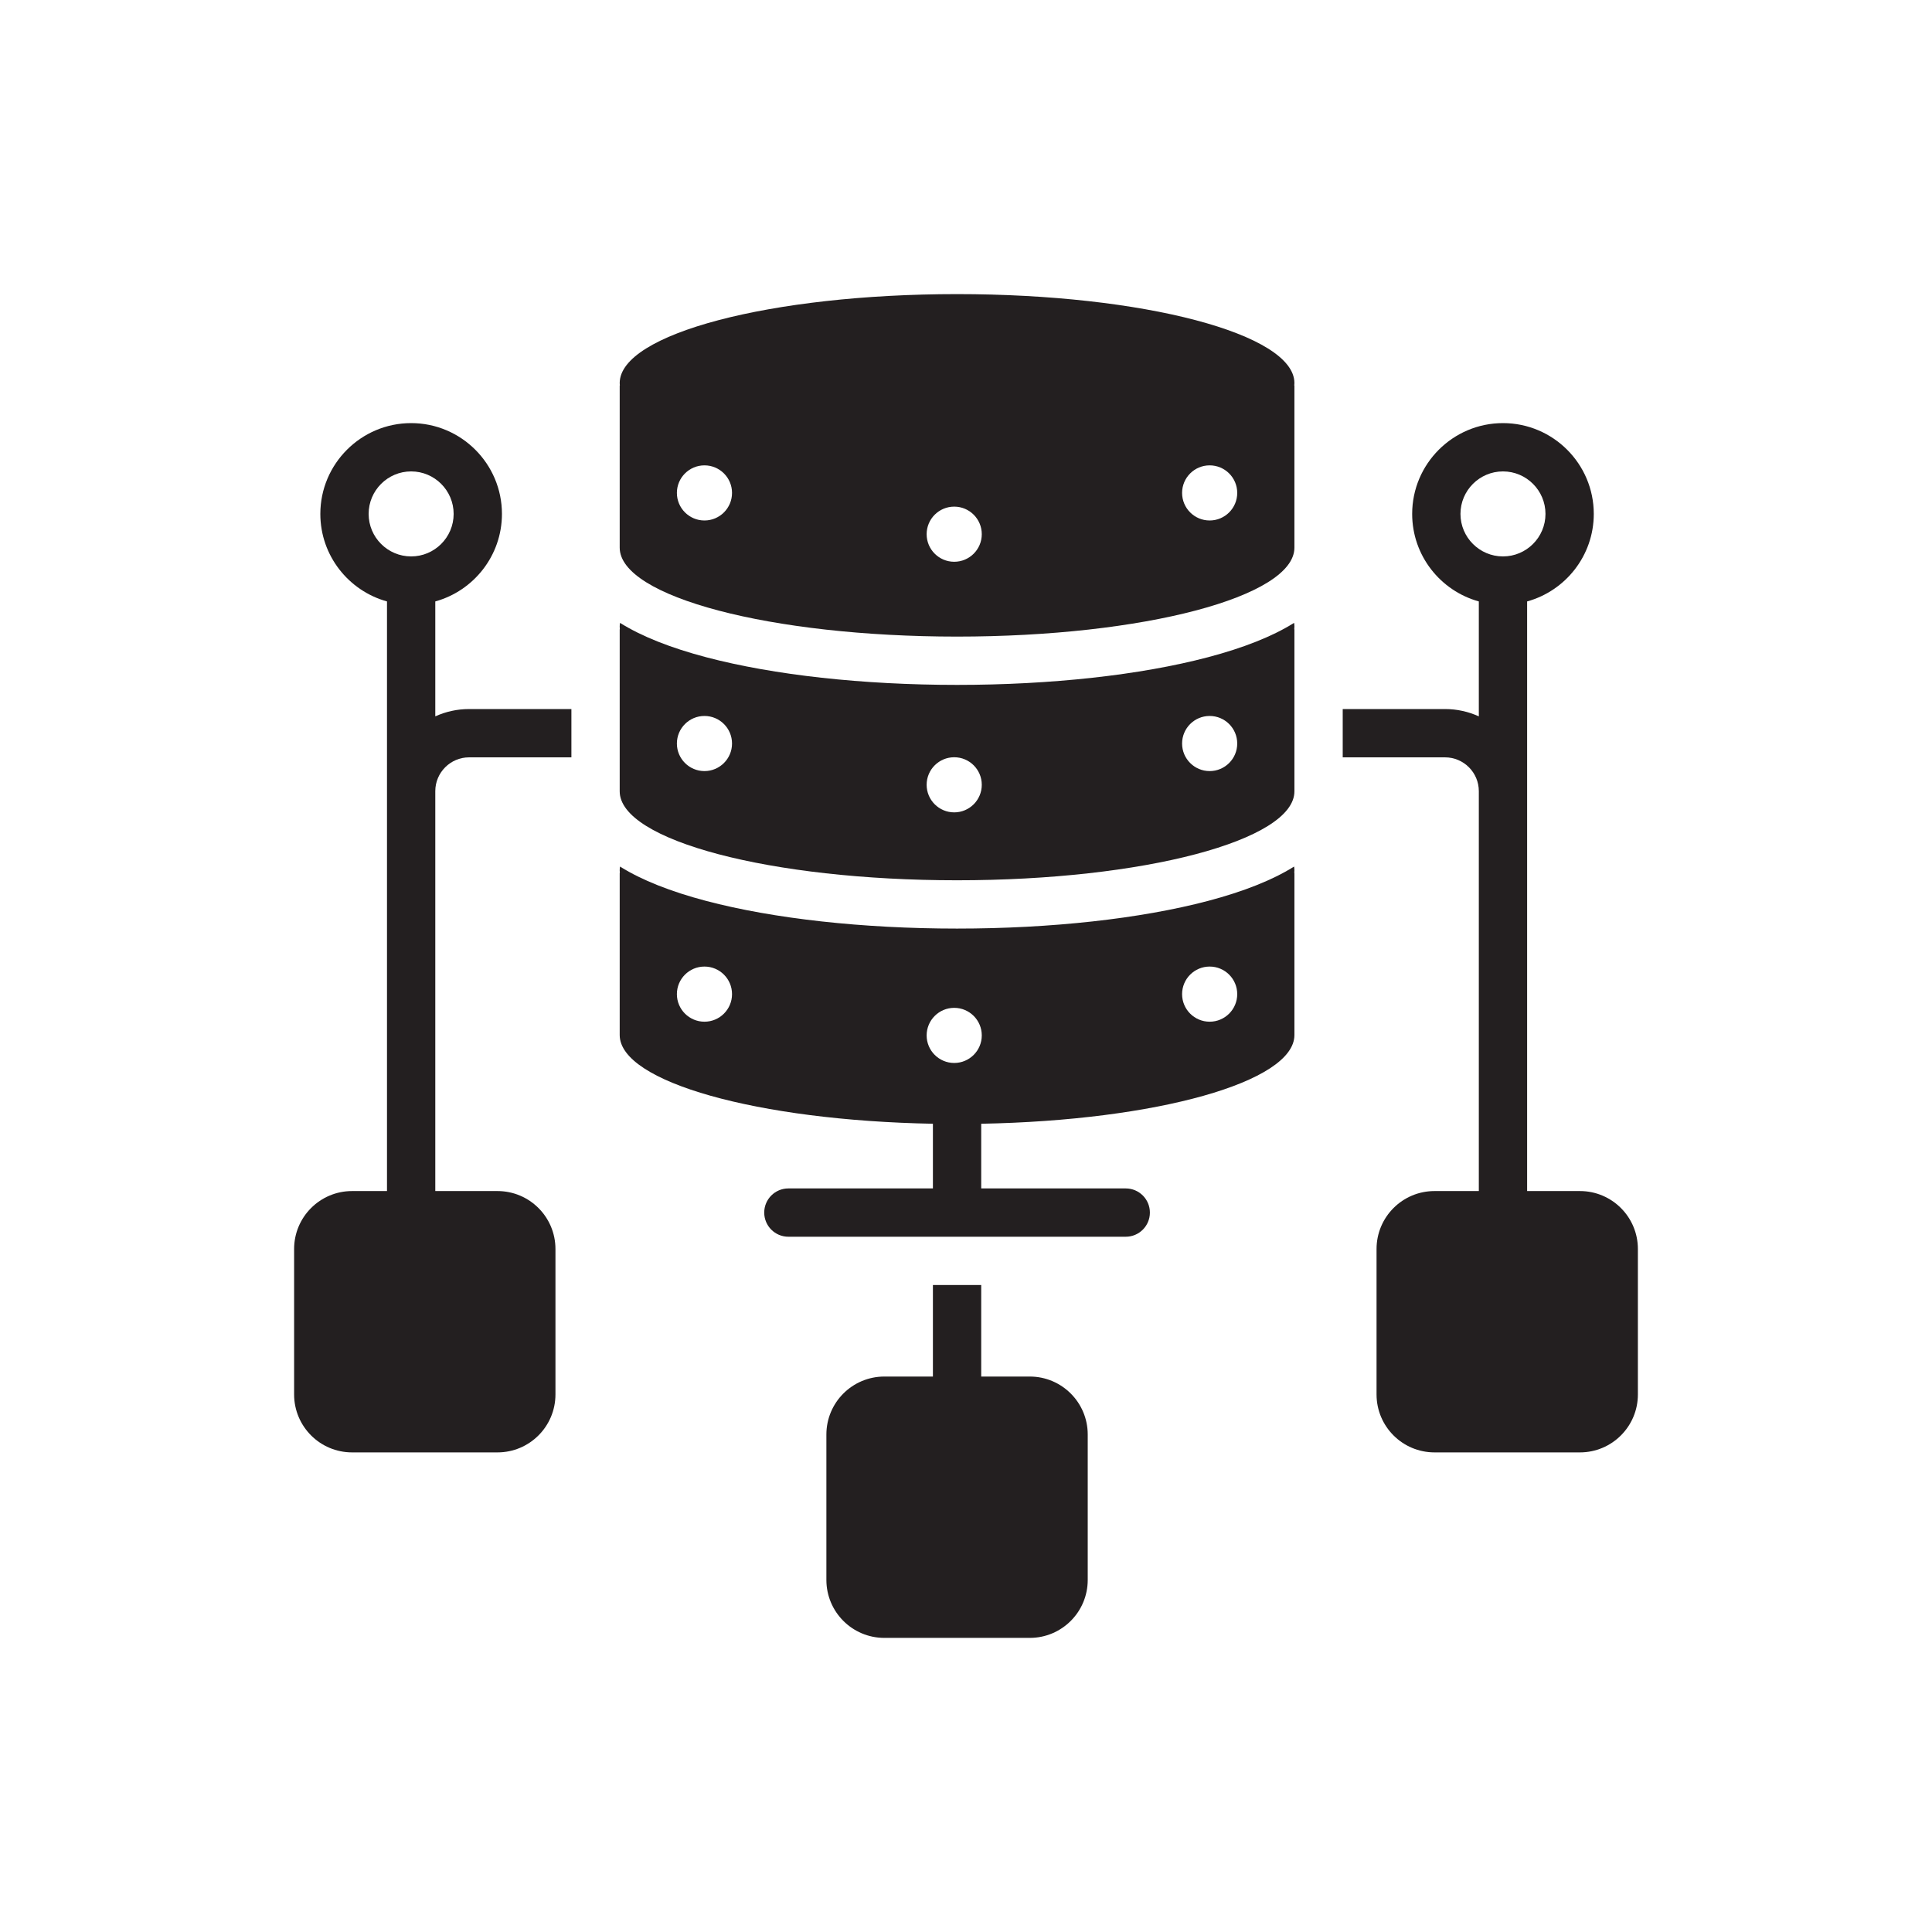
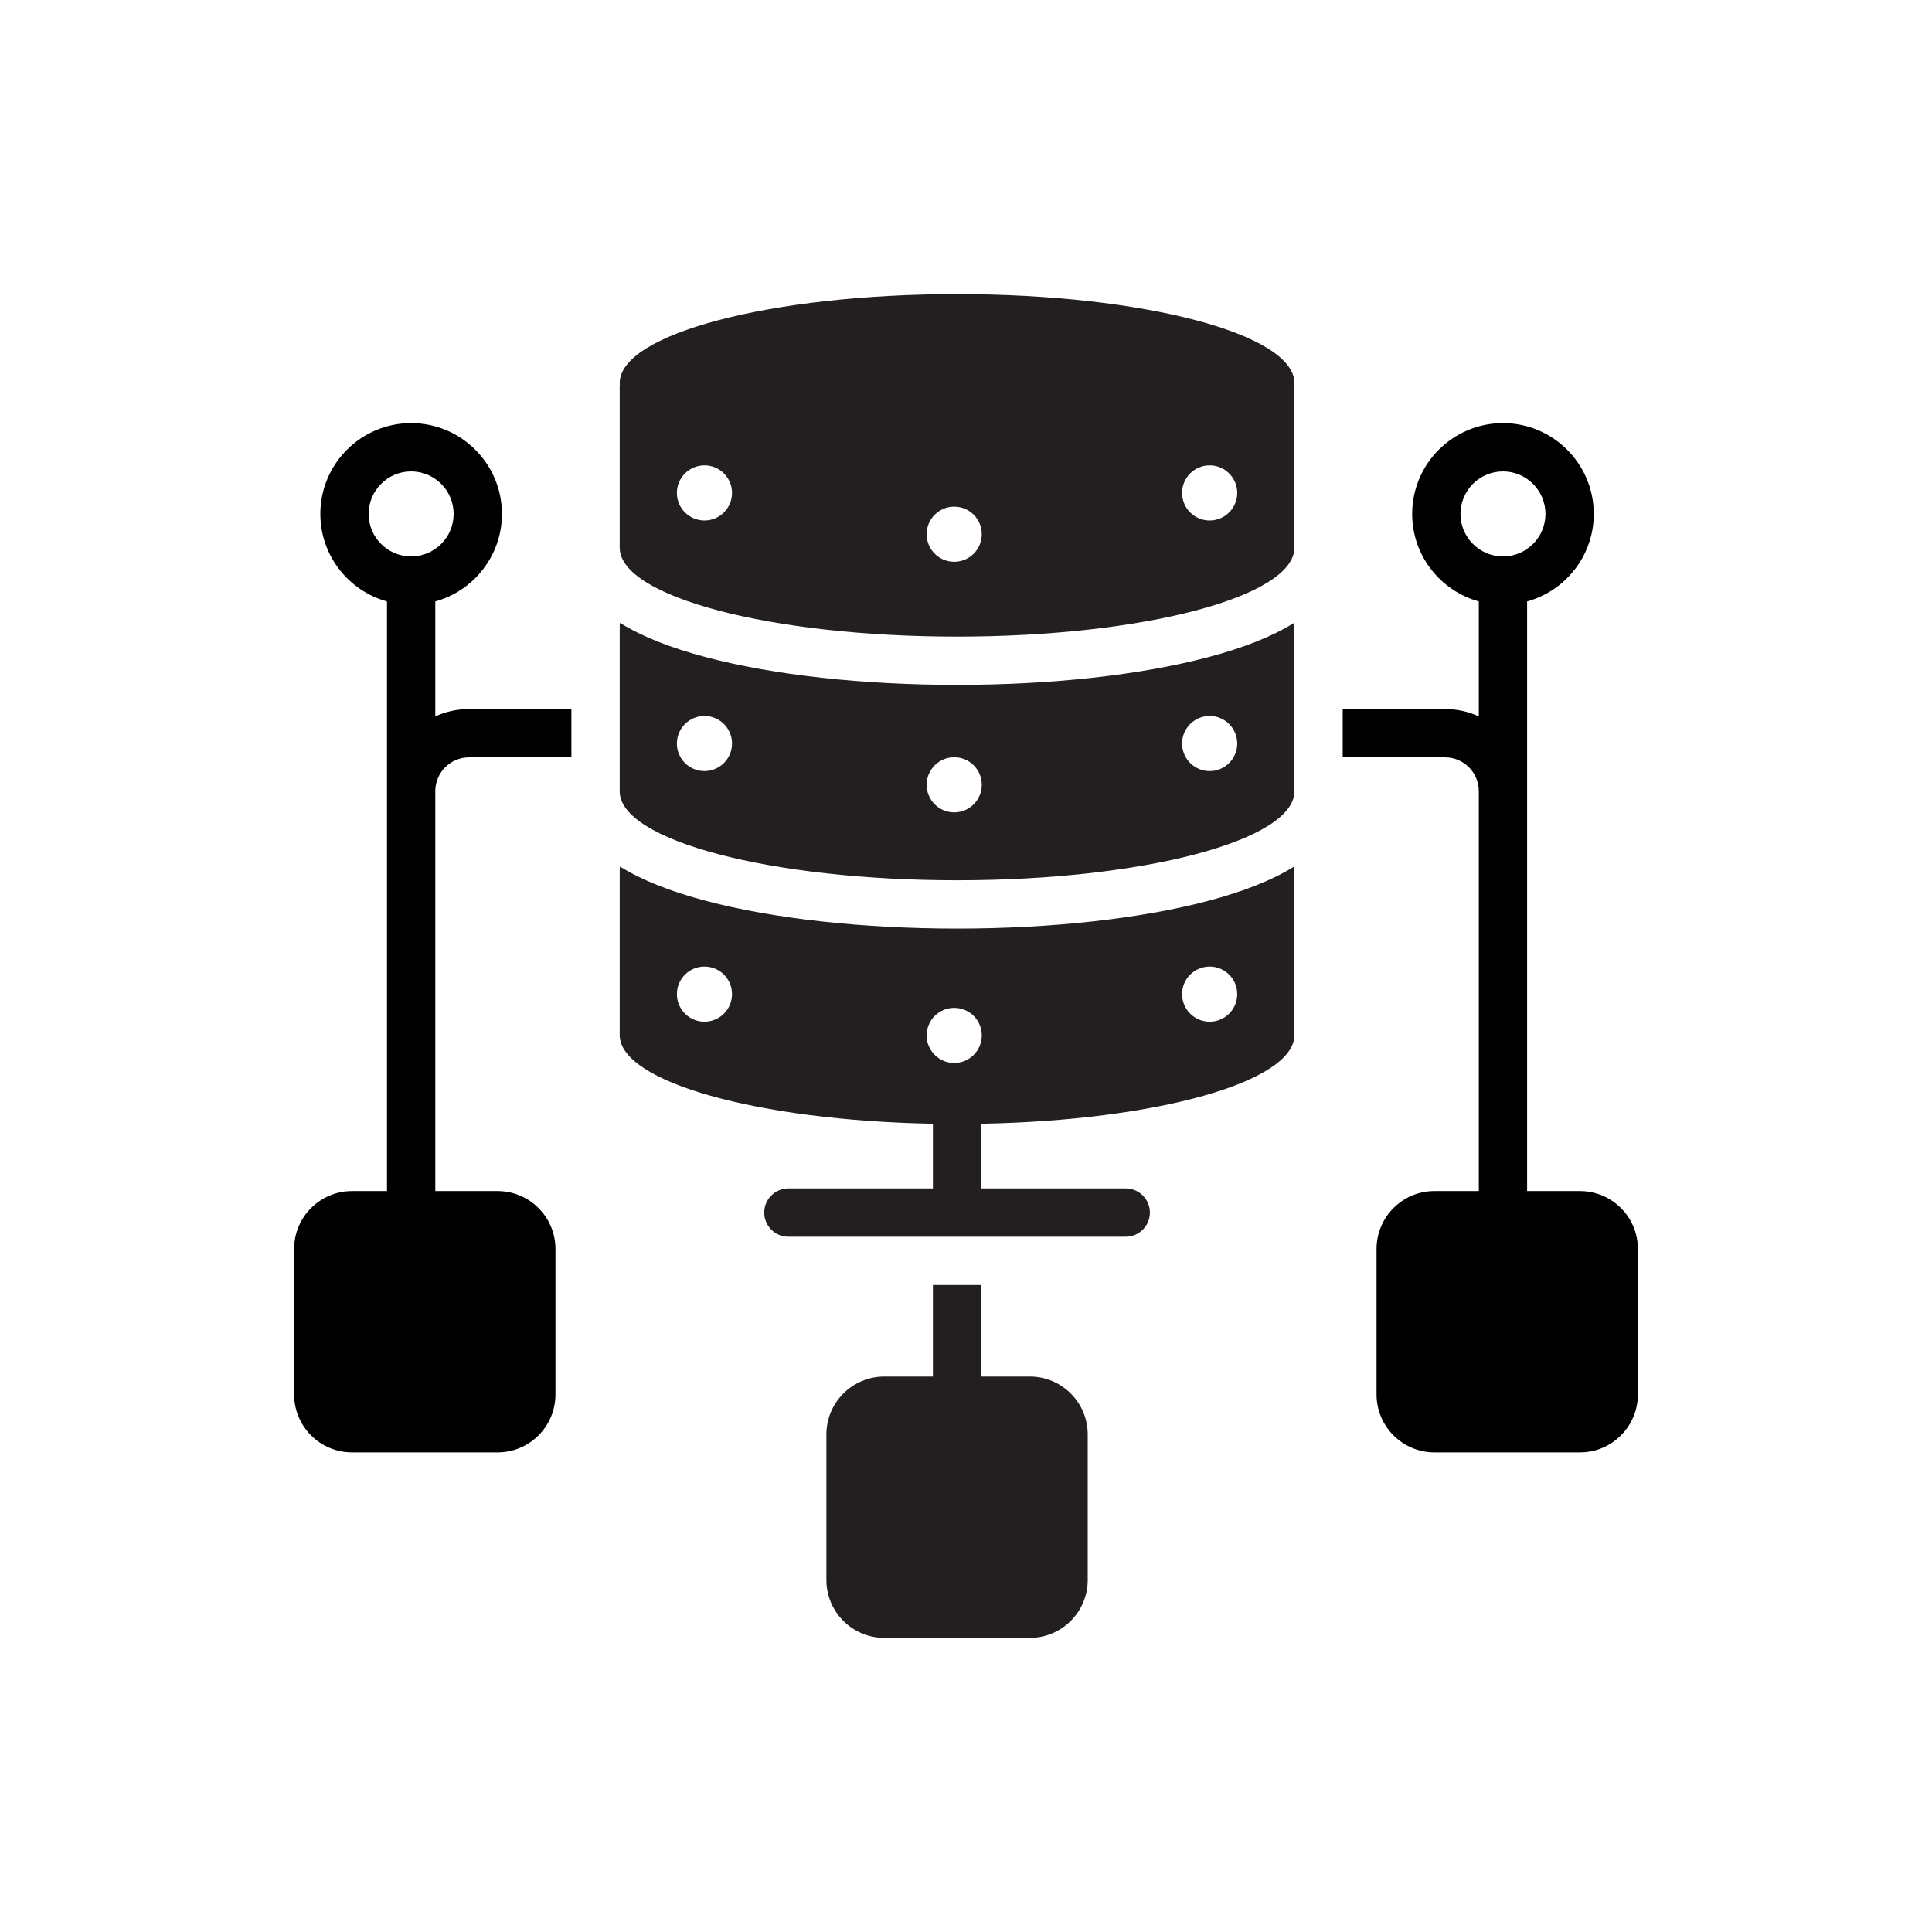
<svg xmlns="http://www.w3.org/2000/svg" width="800px" height="800px" viewBox="0 0 1000 1000" id="Layer_2" version="1.1" xml:space="preserve">
  <g>
-     <path d="M817.768,616.487h-27.331V428.501h0.001V311.3c19.866-5.489,34.5-23.712,34.5-45.299   c0-25.916-21.084-47-47-47c-25.916,0-47,21.084-47,47c0,21.588,14.634,39.81,34.5,45.299v59.487   c-5.341-2.424-11.263-3.786-17.501-3.786h-52.95v25h52.95c9.65,0,17.5,7.85,17.5,17.5v206.986h-22.939c-16.568,0-30,13.431-30,30   v75.27c0,16.569,13.432,30,30,30h75.27c16.569,0,30-13.431,30-30v-75.27C847.768,629.919,834.337,616.487,817.768,616.487z    M755.938,266.001c0-12.131,9.869-22,22-22c12.131,0,22,9.869,22,22c0,12.131-9.869,22-22,22   C765.807,288.001,755.938,278.132,755.938,266.001z" style="fill:#231F20;" />
+     <path d="M817.768,616.487h-27.331V428.501h0.001V311.3c19.866-5.489,34.5-23.712,34.5-45.299   c0-25.916-21.084-47-47-47c-25.916,0-47,21.084-47,47c0,21.588,14.634,39.81,34.5,45.299v59.487   c-5.341-2.424-11.263-3.786-17.501-3.786h-52.95v25h52.95c9.65,0,17.5,7.85,17.5,17.5v206.986h-22.939c-16.568,0-30,13.431-30,30   v75.27c0,16.569,13.432,30,30,30h75.27c16.569,0,30-13.431,30-30v-75.27C847.768,629.919,834.337,616.487,817.768,616.487z    M755.938,266.001c0-12.131,9.869-22,22-22c12.131,0,22,9.869,22,22c0,12.131-9.869,22-22,22   C765.807,288.001,755.938,278.132,755.938,266.001z" />
    <path d="M533.007,712.499h-25.135v-47.371h-25v47.371h-25.135c-16.568,0-30,13.431-30,30v75.27   c0,16.569,13.432,30,30,30h75.27c16.568,0,30-13.431,30-30v-75.27C563.007,725.93,549.575,712.499,533.007,712.499z" style="fill:#231F20;" />
    <path d="M495.366,152.231c-96.43,0-174.61,20.61-174.61,46.03c0,0.45,0.03,0.88,0.08,1.32h-0.08v83.88   c0,25.43,78.18,46.04,174.61,46.04c96.44,0,174.62-20.61,174.62-46.04v-83.88h-0.08c0.05-0.44,0.08-0.87,0.08-1.32   C669.987,172.841,591.807,152.231,495.366,152.231z M364.627,269.401c-7.87,0-14.27-6.39-14.27-14.27c0-7.88,6.4-14.26,14.27-14.26   c7.88,0,14.27,6.38,14.27,14.26C378.897,263.011,372.507,269.401,364.627,269.401z M493.897,290.771   c-7.87,0-14.27-6.39-14.27-14.27c0-7.89,6.4-14.27,14.27-14.27c7.88,0,14.27,6.38,14.27,14.27   C508.167,284.381,501.777,290.771,493.897,290.771z M626.117,269.401c-7.88,0-14.27-6.39-14.27-14.27   c0-7.88,6.39-14.26,14.27-14.26c7.87,0,14.271,6.38,14.271,14.26C640.387,263.011,633.987,269.401,626.117,269.401z" style="fill:#231F20;" />
    <path d="M669.817,322.391c-0.11,0.07-0.22,0.14-0.33,0.21c-10.92,6.8-25.81,12.72-44.27,17.59   c-35,9.23-81.12,14.31-129.85,14.31c-48.729,0-94.84-5.08-129.84-14.31c-18.46-4.87-33.35-10.79-44.27-17.59   c-0.11-0.07-0.22-0.14-0.33-0.21c-0.12,0.66-0.17,1.33-0.17,2c0,0.45,0.03,0.88,0.08,1.33h-0.08v83.87   c0,25.43,78.18,46.04,174.61,46.04c96.44,0,174.62-20.61,174.62-46.04v-83.87h-0.08c0.05-0.45,0.08-0.88,0.08-1.33   C669.987,323.721,669.937,323.051,669.817,322.391z M364.627,399.111c-7.87,0-14.27-6.39-14.27-14.26c0-7.89,6.4-14.27,14.27-14.27   c7.88,0,14.27,6.38,14.27,14.27C378.897,392.721,372.507,399.111,364.627,399.111z M493.897,420.481   c-7.87,0-14.27-6.39-14.27-14.27c0-7.88,6.4-14.26,14.27-14.26c7.88,0,14.27,6.38,14.27,14.26   C508.167,414.091,501.777,420.481,493.897,420.481z M626.117,399.111c-7.88,0-14.27-6.39-14.27-14.26   c0-7.89,6.39-14.27,14.27-14.27c7.87,0,14.271,6.38,14.271,14.27C640.387,392.721,633.987,399.111,626.117,399.111z" style="fill:#231F20;" />
    <path d="M669.817,448.521c-0.11,0.07-0.22,0.14-0.33,0.21c-10.92,6.8-25.81,12.72-44.27,17.59   c-35,9.23-81.12,14.31-129.85,14.31c-48.729,0-94.84-5.08-129.84-14.31c-18.46-4.87-33.35-10.79-44.27-17.59   c-0.11-0.07-0.22-0.14-0.33-0.21c-0.12,0.67-0.17,1.34-0.17,2.01c0,0.44,0.03,0.88,0.08,1.32h-0.08v83.88   c0,24.322,71.518,44.232,162.115,45.922v33.476h-74.809c-6.903,0-12.5,5.596-12.5,12.5s5.597,12.5,12.5,12.5h74.809h25h74.81   c6.903,0,12.5-5.596,12.5-12.5s-5.597-12.5-12.5-12.5h-74.81v-33.476c90.603-1.69,162.115-21.6,162.115-45.921v-83.88h-0.08   c0.05-0.44,0.08-0.88,0.08-1.32C669.987,449.861,669.937,449.191,669.817,448.521z M364.627,528.831   c-7.87,0-14.27-6.39-14.27-14.27c0-7.89,6.4-14.27,14.27-14.27c7.88,0,14.27,6.38,14.27,14.27   C378.897,522.441,372.507,528.831,364.627,528.831z M493.897,550.191c-7.87,0-14.27-6.39-14.27-14.26c0-7.89,6.4-14.27,14.27-14.27   c7.88,0,14.27,6.38,14.27,14.27C508.167,543.801,501.777,550.191,493.897,550.191z M626.117,528.831   c-7.88,0-14.27-6.39-14.27-14.27c0-7.89,6.39-14.27,14.27-14.27c7.87,0,14.271,6.38,14.271,14.27   C640.387,522.441,633.987,528.831,626.117,528.831z" style="fill:#231F20;" />
-     <path d="M225.306,370.786V311.3c19.866-5.489,34.5-23.712,34.5-45.299c0-25.916-21.084-47-47-47   s-47,21.084-47,47c0,21.588,14.634,39.81,34.5,45.299v117.201h0.001v187.986h-18.075c-16.568,0-30,13.431-30,30v75.27   c0,16.569,13.432,30,30,30h75.27c16.569,0,30-13.431,30-30v-75.27c0-16.569-13.431-30-30-30h-32.195V409.501   c0-9.65,7.85-17.5,17.5-17.5h52.95v-25h-52.95C236.569,367.001,230.647,368.362,225.306,370.786z M190.806,266.001   c0-12.131,9.869-22,22-22c12.131,0,22,9.869,22,22c0,12.131-9.869,22-22,22C200.675,288.001,190.806,278.132,190.806,266.001z" style="fill:#231F20;" />
+     <path d="M225.306,370.786V311.3c19.866-5.489,34.5-23.712,34.5-45.299c0-25.916-21.084-47-47-47   s-47,21.084-47,47c0,21.588,14.634,39.81,34.5,45.299v117.201h0.001v187.986h-18.075c-16.568,0-30,13.431-30,30v75.27   c0,16.569,13.432,30,30,30h75.27c16.569,0,30-13.431,30-30v-75.27c0-16.569-13.431-30-30-30h-32.195V409.501   c0-9.65,7.85-17.5,17.5-17.5h52.95v-25h-52.95C236.569,367.001,230.647,368.362,225.306,370.786z M190.806,266.001   c0-12.131,9.869-22,22-22c12.131,0,22,9.869,22,22c0,12.131-9.869,22-22,22C200.675,288.001,190.806,278.132,190.806,266.001z" />
  </g>
</svg>
